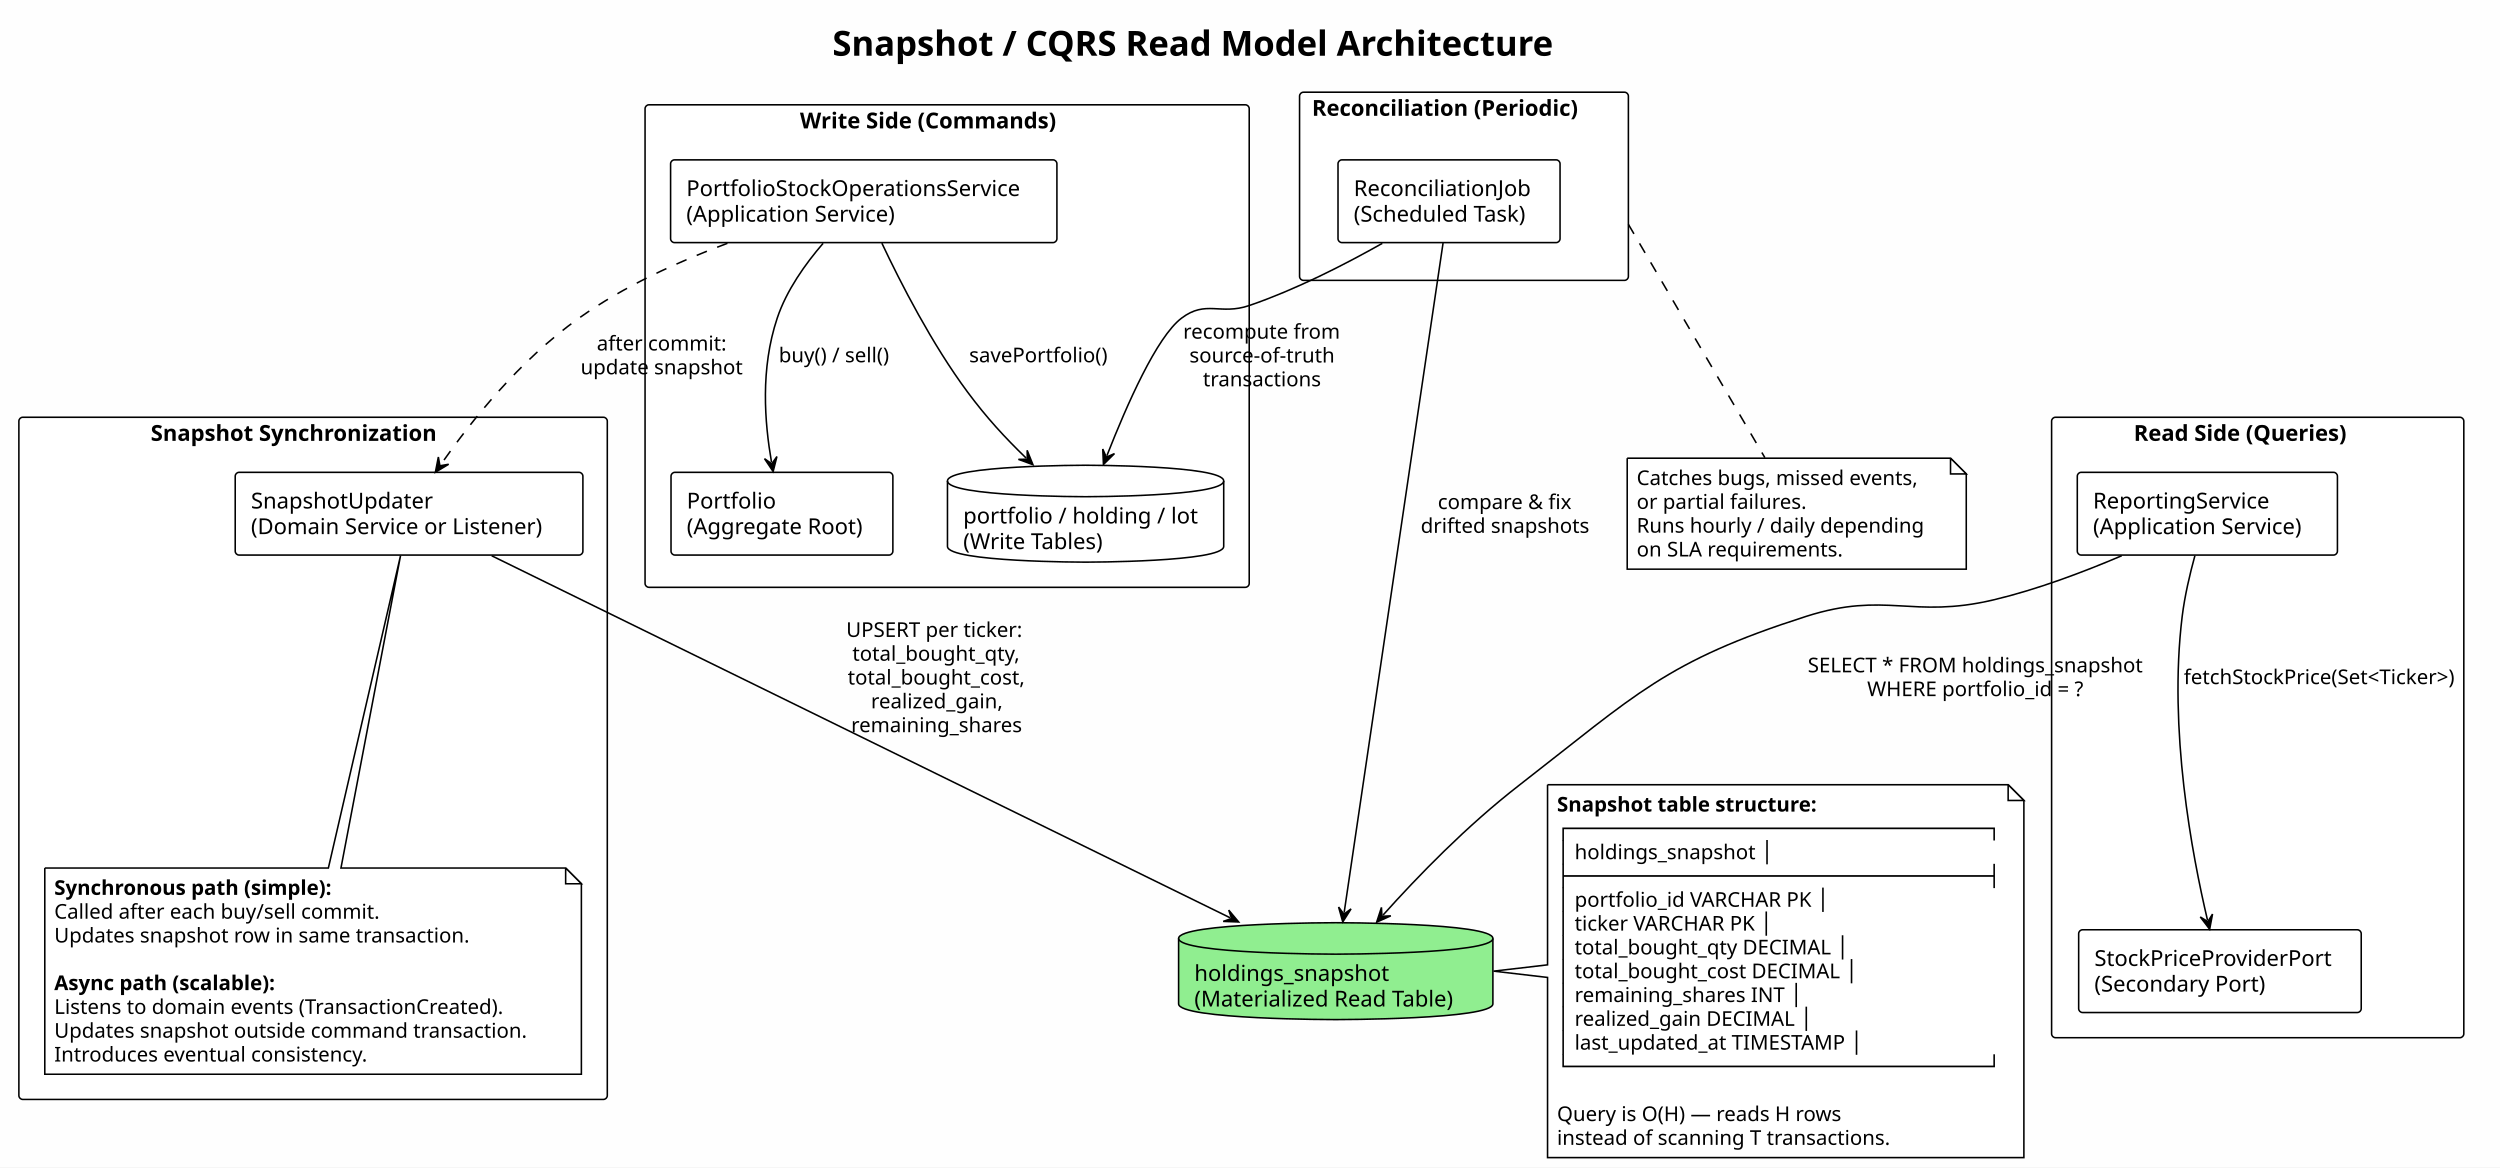
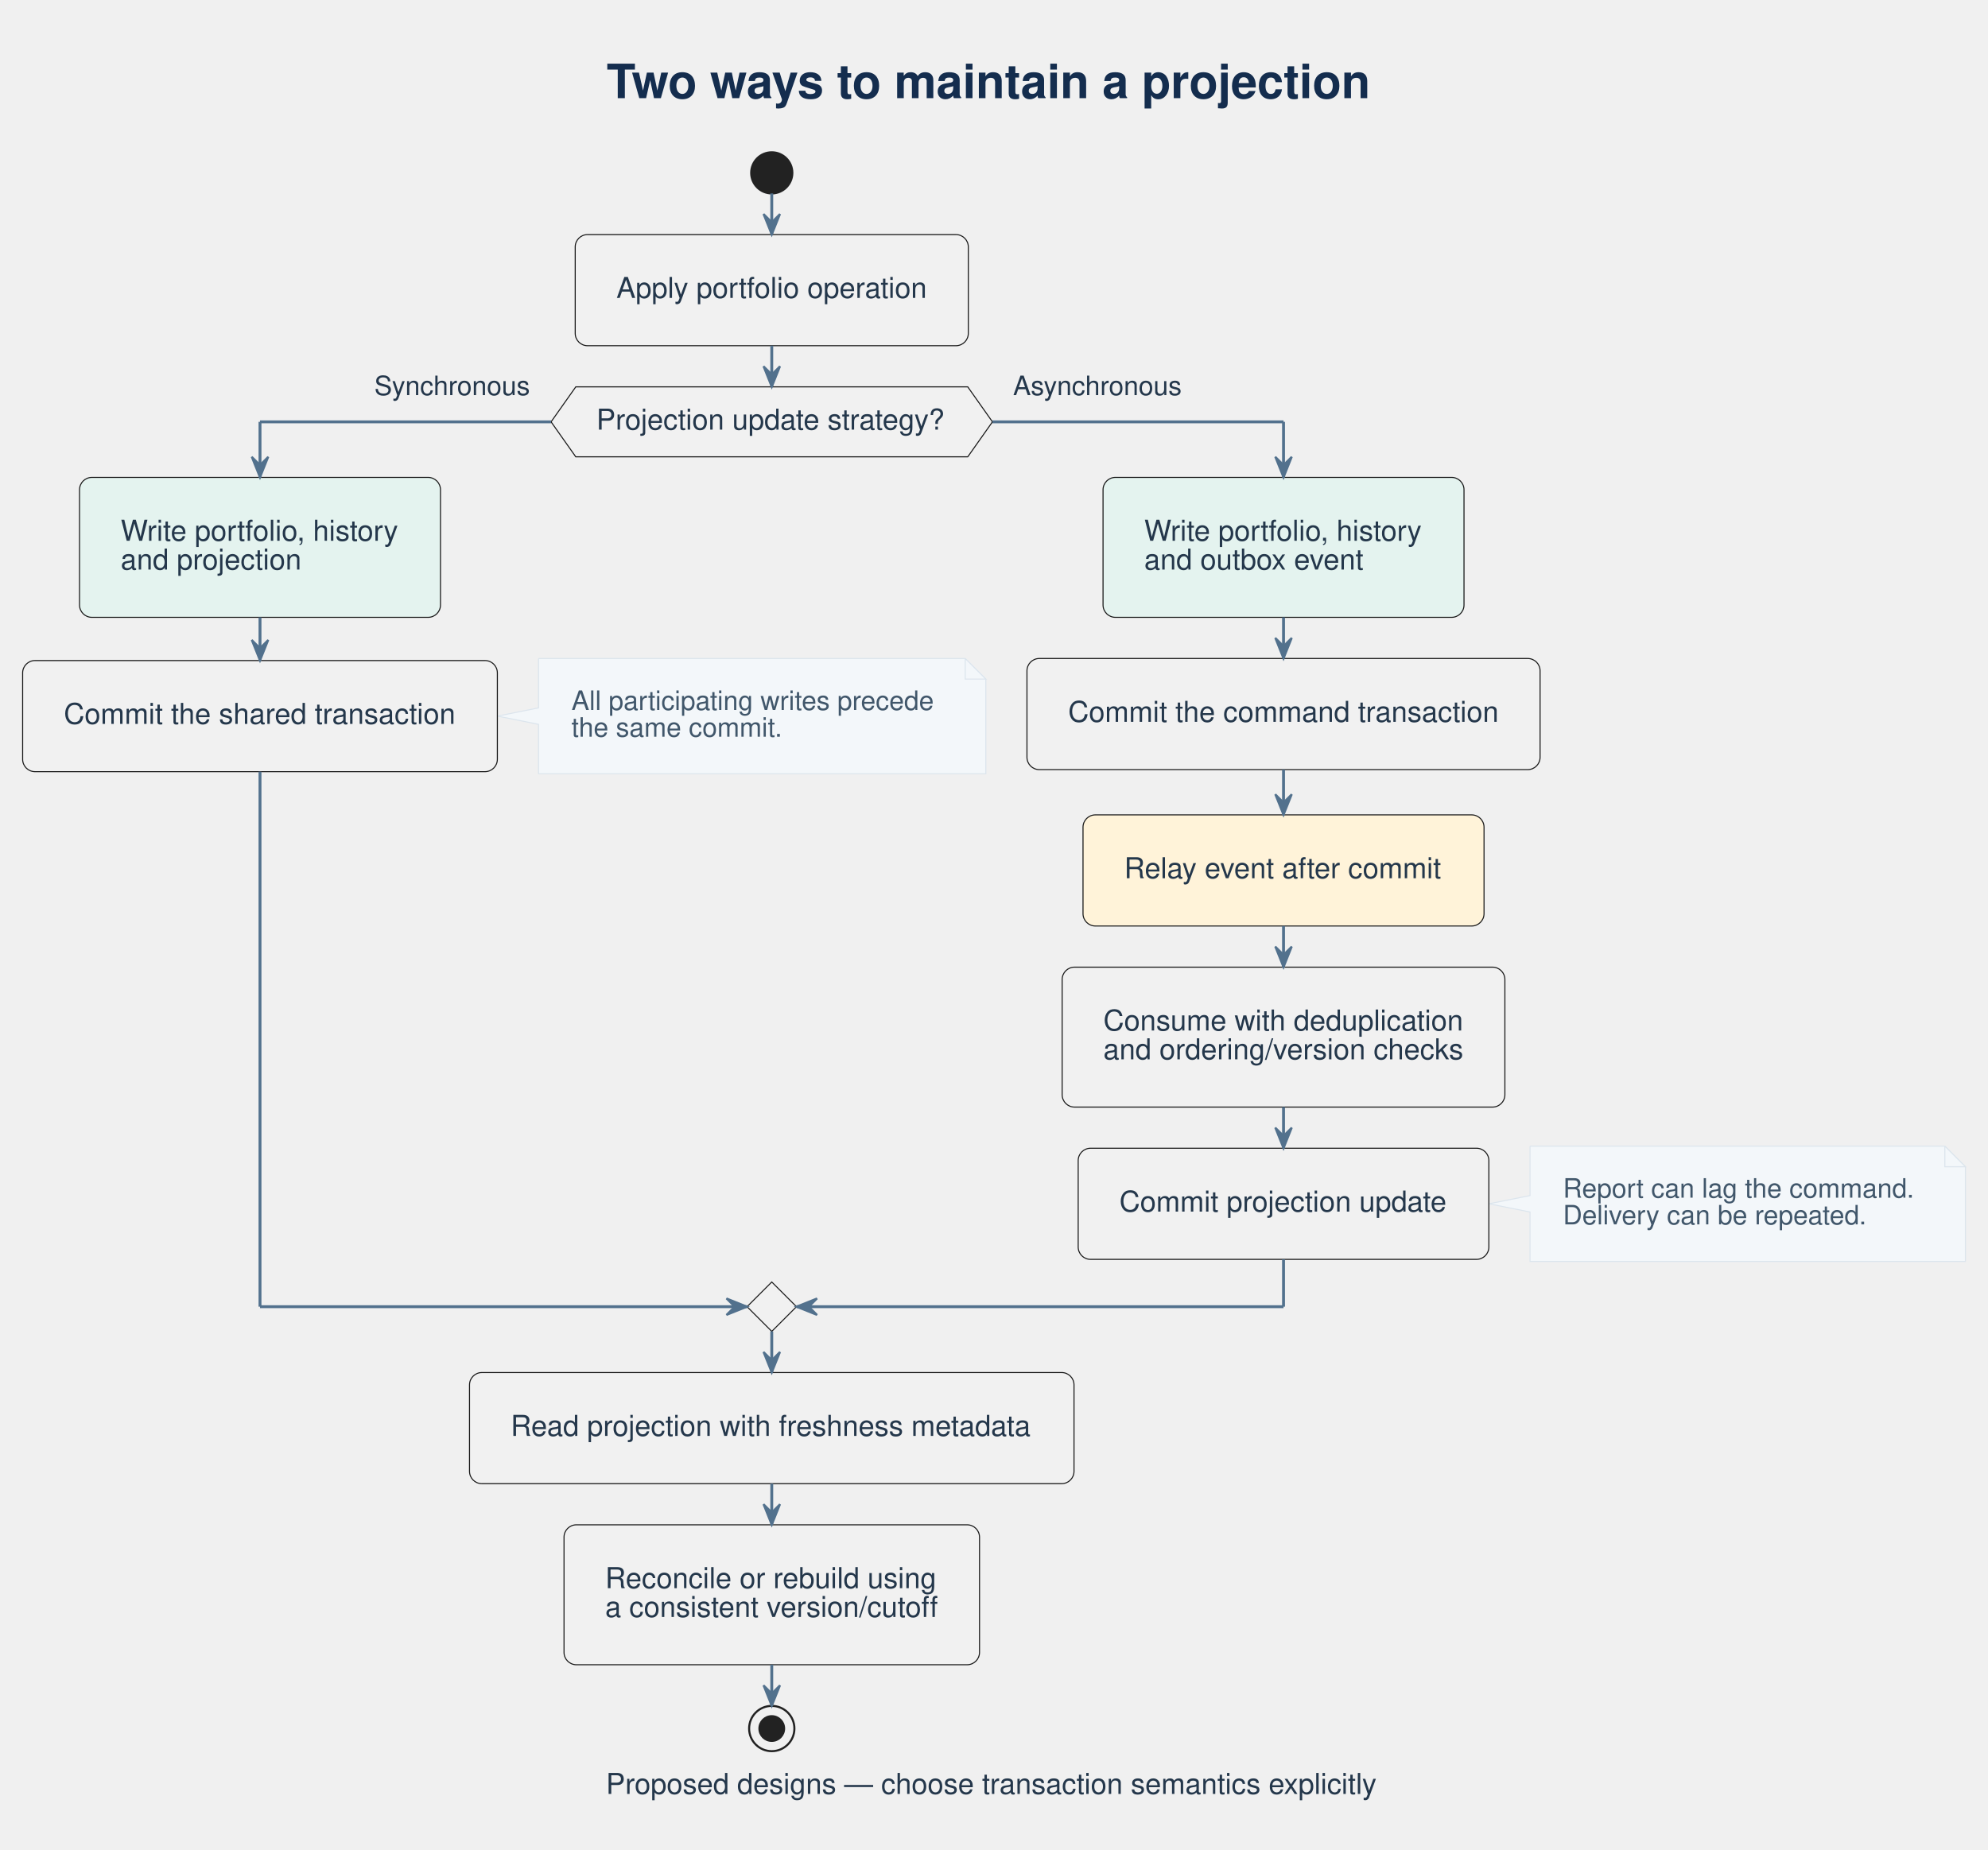
- <svg xmlns="http://www.w3.org/2000/svg" contentStyleType="text/css" data-diagram-type="DESCRIPTION" height="742px" preserveAspectRatio="none" style="width:1589px;height:742px;background:#FEFEFE;" version="1.1" viewBox="0 0 1589 742" width="1589px" zoomAndPan="magnify">
+ <svg xmlns="http://www.w3.org/2000/svg" contentStyleType="text/css" data-diagram-type="ACTIVITY" height="1685.625px" preserveAspectRatio="none" style="width:1811px;height:1685px;background:#FFFFFF;" version="1.1" viewBox="0 0 1811 1685" width="1811.25px" zoomAndPan="magnify">
  <defs />
  <g>
-     <rect fill="#FEFEFE" height="742" style="stroke:none;stroke-width:1;" width="1589" x="0" y="0" />
-     <g class="title" data-source-line="5">
-       <text fill="#000000" font-family="Verdana" font-size="22" font-weight="bold" lengthAdjust="spacing" textLength="522.672" x="529.077" y="35.421">Snapshot / CQRS Read Model Architecture</text>
-     </g>
-     <g class="cluster" data-qualified-name="WriteSide" data-source-line="7" id="ent0002">
-       <rect fill="#FFFFFF" height="306.69" rx="2.5" ry="2.5" style="stroke:#000000;stroke-width:1;" width="384" x="410" y="66.609" />
-       <text fill="#000000" font-family="Verdana" font-size="14" font-weight="bold" lengthAdjust="spacing" textLength="187.113" x="508.443" y="81.605">Write Side (Commands)</text>
-     </g>
-     <g class="cluster" data-qualified-name="Sync" data-source-line="16" id="ent0008">
-       <rect fill="#FFFFFF" height="433.59" rx="2.5" ry="2.5" style="stroke:#000000;stroke-width:1;" width="374" x="12" y="265.209" />
-       <text fill="#000000" font-family="Verdana" font-size="14" font-weight="bold" lengthAdjust="spacing" textLength="206.404" x="95.798" y="280.204">Snapshot Synchronization</text>
-     </g>
-     <g class="cluster" data-qualified-name="ReadSide" data-source-line="33" id="ent0014">
-       <rect fill="#FFFFFF" height="394.35" rx="2.5" ry="2.5" style="stroke:#000000;stroke-width:1;" width="262" x="1304" y="265.209" />
-       <text fill="#000000" font-family="Verdana" font-size="14" font-weight="bold" lengthAdjust="spacing" textLength="157.582" x="1356.209" y="280.204">Read Side (Queries)</text>
-     </g>
-     <g class="cluster" data-qualified-name="Recon" data-source-line="62" id="ent0024">
-       <rect fill="#FFFFFF" height="119.6" rx="2.5" ry="2.5" style="stroke:#000000;stroke-width:1;" width="209" x="826" y="58.609" />
-       <text fill="#000000" font-family="Verdana" font-size="14" font-weight="bold" lengthAdjust="spacing" textLength="193.245" x="833.877" y="73.605">Reconciliation (Periodic)</text>
-     </g>
-     <g class="entity" data-qualified-name="WriteSide.WriteService" data-source-line="8" id="ent0003">
-       <rect fill="#FFFFFF" height="52.594" rx="2.5" ry="2.5" style="stroke:#000000;stroke-width:1;" width="245.545" x="426.23" y="101.609" />
-       <text fill="#000000" font-family="Verdana" font-size="14" lengthAdjust="spacing" textLength="225.545" x="436.23" y="124.605">PortfolioStockOperationsService</text>
-       <text fill="#000000" font-family="Verdana" font-size="14" lengthAdjust="spacing" textLength="145.339" x="436.23" y="140.901">(Application Service)</text>
-     </g>
-     <g class="entity" data-qualified-name="WriteSide.Aggregate" data-source-line="9" id="ent0004">
-       <rect fill="#FFFFFF" height="52.594" rx="2.5" ry="2.5" style="stroke:#000000;stroke-width:1;" width="141.01" x="426.5" y="300.209" />
-       <text fill="#000000" font-family="Verdana" font-size="14" lengthAdjust="spacing" textLength="58.092" x="436.5" y="323.204">Portfolio</text>
-       <text fill="#000000" font-family="Verdana" font-size="14" lengthAdjust="spacing" textLength="121.01" x="436.5" y="339.501">(Aggregate Root)</text>
-     </g>
-     <g class="entity" data-qualified-name="WriteSide.WriteDB" data-source-line="10" id="ent0005">
-       <path d="M602.21,305.709 C602.21,295.709 690,295.709 690,295.709 C690,295.709 777.789,295.709 777.789,305.709 L777.789,347.303 C777.789,357.303 690,357.303 690,357.303 C690,357.303 602.21,357.303 602.21,347.303 L602.21,305.709" fill="#FFFFFF" style="stroke:#000000;stroke-width:1;" />
-       <path d="M602.21,305.709 C602.21,315.709 690,315.709 690,315.709 C690,315.709 777.789,315.709 777.789,305.709" fill="none" style="stroke:#000000;stroke-width:1;" />
-       <text fill="#000000" font-family="Verdana" font-size="14" lengthAdjust="spacing" textLength="155.579" x="612.21" y="332.704">portfolio / holding / lot</text>
-       <text fill="#000000" font-family="Verdana" font-size="14" lengthAdjust="spacing" textLength="98.779" x="612.21" y="349.001">(Write Tables)</text>
-     </g>
-     <g class="entity" data-qualified-name="Sync.Updater" data-source-line="17" id="ent0009">
-       <rect fill="#FFFFFF" height="52.594" rx="2.5" ry="2.5" style="stroke:#000000;stroke-width:1;" width="220.99" x="149.5" y="300.209" />
-       <text fill="#000000" font-family="Verdana" font-size="14" lengthAdjust="spacing" textLength="121.905" x="159.5" y="323.204">SnapshotUpdater</text>
-       <text fill="#000000" font-family="Verdana" font-size="14" lengthAdjust="spacing" textLength="200.99" x="159.5" y="339.501">(Domain Service or Listener)</text>
-     </g>
-     <g class="entity" data-qualified-name="Sync.GMN10" data-source-line="20" id="ent0011">
-       <path d="M28.47,551.729 L28.47,682.792 A0,0 0 0 0 28.47,682.792 L369.525,682.792 A0,0 0 0 0 369.525,682.792 L369.525,561.729 L359.525,551.729 L216.71,551.729 L254.59,353.129 L208.71,551.729 L28.47,551.729 A0,0 0 0 0 28.47,551.729" fill="#FFFFFF" style="stroke:#000000;stroke-width:1;" />
-       <path d="M359.525,551.729 L359.525,561.729 L369.525,561.729 L359.525,551.729" fill="#FFFFFF" style="stroke:#000000;stroke-width:1;" />
-       <text fill="#000000" font-family="Verdana" font-size="13" font-weight="bold" lengthAdjust="spacing" textLength="202.573" x="34.47" y="568.796">Synchronous path (simple):</text>
-       <text fill="#000000" font-family="Verdana" font-size="13" lengthAdjust="spacing" textLength="223.209" x="34.47" y="583.929">Called after each buy/sell commit.</text>
-       <text fill="#000000" font-family="Verdana" font-size="13" lengthAdjust="spacing" textLength="282.56" x="34.47" y="599.062">Updates snapshot row in same transaction.</text>
-       <text fill="#000000" font-family="Verdana" font-size="13" lengthAdjust="spacing" textLength="4.132" x="34.47" y="614.195"> </text>
-       <text fill="#000000" font-family="Verdana" font-size="13" font-weight="bold" lengthAdjust="spacing" textLength="162.938" x="34.47" y="629.327">Async path (scalable):</text>
-       <text fill="#000000" font-family="Verdana" font-size="13" lengthAdjust="spacing" textLength="310.089" x="34.47" y="644.46">Listens to domain events (TransactionCreated).</text>
-       <text fill="#000000" font-family="Verdana" font-size="13" lengthAdjust="spacing" textLength="320.055" x="34.47" y="659.593">Updates snapshot outside command transaction.</text>
-       <text fill="#000000" font-family="Verdana" font-size="13" lengthAdjust="spacing" textLength="214.792" x="34.47" y="674.726">Introduces eventual consistency.</text>
-     </g>
-     <g class="entity" data-qualified-name="ReadSide.ReadService" data-source-line="34" id="ent0015">
-       <rect fill="#FFFFFF" height="52.594" rx="2.5" ry="2.5" style="stroke:#000000;stroke-width:1;" width="165.339" x="1320.33" y="300.209" />
-       <text fill="#000000" font-family="Verdana" font-size="14" lengthAdjust="spacing" textLength="120.429" x="1330.33" y="323.204">ReportingService</text>
-       <text fill="#000000" font-family="Verdana" font-size="14" lengthAdjust="spacing" textLength="145.339" x="1330.33" y="339.501">(Application Service)</text>
-     </g>
-     <g class="entity" data-qualified-name="ReadSide.PricePort" data-source-line="35" id="ent0016">
-       <rect fill="#FFFFFF" height="52.594" rx="2.5" ry="2.5" style="stroke:#000000;stroke-width:1;" width="179.592" x="1321.2" y="590.969" />
-       <text fill="#000000" font-family="Verdana" font-size="14" lengthAdjust="spacing" textLength="159.592" x="1331.2" y="613.965">StockPriceProviderPort</text>
-       <text fill="#000000" font-family="Verdana" font-size="14" lengthAdjust="spacing" textLength="117.769" x="1331.2" y="630.261">(Secondary Port)</text>
-     </g>
-     <g class="entity" data-qualified-name="Recon.ReconJob" data-source-line="63" id="ent0025">
-       <rect fill="#FFFFFF" height="52.594" rx="2.5" ry="2.5" style="stroke:#000000;stroke-width:1;" width="141.126" x="850.44" y="101.609" />
-       <text fill="#000000" font-family="Verdana" font-size="14" lengthAdjust="spacing" textLength="119.82" x="860.44" y="124.605">ReconciliationJob</text>
-       <text fill="#000000" font-family="Verdana" font-size="14" lengthAdjust="spacing" textLength="121.126" x="860.44" y="140.901">(Scheduled Task)</text>
-     </g>
-     <g class="entity" data-qualified-name="SnapshotDB" data-source-line="31" id="ent0013">
-       <path d="M749.12,596.469 C749.12,586.469 849.002,586.469 849.002,586.469 C849.002,586.469 948.885,586.469 948.885,596.469 L948.885,638.063 C948.885,648.063 849.002,648.063 849.002,648.063 C849.002,648.063 749.12,648.063 749.12,638.063 L749.12,596.469" fill="#90EE90" style="stroke:#000000;stroke-width:1;" />
-       <path d="M749.12,596.469 C749.12,606.469 849.002,606.469 849.002,606.469 C849.002,606.469 948.885,606.469 948.885,596.469" fill="none" style="stroke:#000000;stroke-width:1;" />
-       <text fill="#000000" font-family="Verdana" font-size="14" lengthAdjust="spacing" textLength="130.013" x="759.12" y="623.465">holdings_snapshot</text>
-       <text fill="#000000" font-family="Verdana" font-size="14" lengthAdjust="spacing" textLength="179.765" x="759.12" y="639.761">(Materialized Read Table)</text>
-     </g>
-     <g class="entity" data-qualified-name="GMN21" data-source-line="45" id="ent0022">
-       <path d="M983.62,498.769 L983.62,613.259 L949.27,617.259 L983.62,621.259 L983.62,735.762 A0,0 0 0 0 983.62,735.762 L1286.38,735.762 A0,0 0 0 0 1286.38,735.762 L1286.38,508.769 L1276.38,498.769 L983.62,498.769 A0,0 0 0 0 983.62,498.769" fill="#FFFFFF" style="stroke:#000000;stroke-width:1;" />
-       <path d="M1276.38,498.769 L1276.38,508.769 L1286.38,508.769 L1276.38,498.769" fill="#FFFFFF" style="stroke:#000000;stroke-width:1;" />
-       <text fill="#000000" font-family="Verdana" font-size="13" font-weight="bold" lengthAdjust="spacing" textLength="188.671" x="989.62" y="515.836">Snapshot table structure:</text>
-       <text fill="#000000" font-family="Verdana" font-size="13" lengthAdjust="spacing" textLength="281.76" x="989.62" y="530.969">┌──────────────────────────────────┐</text>
-       <text fill="#000000" font-family="Verdana" font-size="13" lengthAdjust="spacing" textLength="210.761" x="989.62" y="546.102">│ holdings_snapshot                 │</text>
-       <text fill="#000000" font-family="Verdana" font-size="13" lengthAdjust="spacing" textLength="281.76" x="989.62" y="561.235">├──────────────────────────────────┤</text>
-       <text fill="#000000" font-family="Verdana" font-size="13" lengthAdjust="spacing" textLength="222.054" x="989.62" y="576.367">│ portfolio_id   VARCHAR PK        │</text>
-       <text fill="#000000" font-family="Verdana" font-size="13" lengthAdjust="spacing" textLength="210.856" x="989.62" y="591.5">│ ticker         VARCHAR PK        │</text>
-       <text fill="#000000" font-family="Verdana" font-size="13" lengthAdjust="spacing" textLength="229.398" x="989.62" y="606.633">│ total_bought_qty    DECIMAL      │</text>
-       <text fill="#000000" font-family="Verdana" font-size="13" lengthAdjust="spacing" textLength="231.194" x="989.62" y="621.766">│ total_bought_cost   DECIMAL      │</text>
-       <text fill="#000000" font-family="Verdana" font-size="13" lengthAdjust="spacing" textLength="214.659" x="989.62" y="636.899">│ remaining_shares    INT          │</text>
-       <text fill="#000000" font-family="Verdana" font-size="13" lengthAdjust="spacing" textLength="218.169" x="989.62" y="652.032">│ realized_gain       DECIMAL      │</text>
-       <text fill="#000000" font-family="Verdana" font-size="13" lengthAdjust="spacing" textLength="235.892" x="989.62" y="667.164">│ last_updated_at     TIMESTAMP    │</text>
-       <text fill="#000000" font-family="Verdana" font-size="13" lengthAdjust="spacing" textLength="281.76" x="989.62" y="682.297">└──────────────────────────────────┘</text>
-       <text fill="#000000" font-family="Verdana" font-size="13" lengthAdjust="spacing" textLength="4.132" x="989.62" y="697.43"> </text>
-       <text fill="#000000" font-family="Verdana" font-size="13" lengthAdjust="spacing" textLength="194.651" x="989.62" y="712.563">Query is O(H) — reads H rows</text>
-       <text fill="#000000" font-family="Verdana" font-size="13" lengthAdjust="spacing" textLength="227.748" x="989.62" y="727.696">instead of scanning T transactions.</text>
-     </g>
-     <g class="entity" data-qualified-name="GMN28" data-source-line="69" id="ent0029">
-       <path d="M1034.25,291.239 L1034.25,361.771 L1249.755,361.771 L1249.755,301.239 L1239.755,291.239 L1034.25,291.239" fill="#FFFFFF" style="stroke:#000000;stroke-width:1;" />
-       <path d="M1239.755,291.239 L1239.755,301.239 L1249.755,301.239 L1239.755,291.239" fill="#FFFFFF" style="stroke:#000000;stroke-width:1;" />
-       <text fill="#000000" font-family="Verdana" font-size="13" lengthAdjust="spacing" textLength="194.346" x="1040.25" y="308.306">Catches bugs, missed events,</text>
-       <text fill="#000000" font-family="Verdana" font-size="13" lengthAdjust="spacing" textLength="115.667" x="1040.25" y="323.439">or partial failures.</text>
-       <text fill="#000000" font-family="Verdana" font-size="13" lengthAdjust="spacing" textLength="194.505" x="1040.25" y="338.572">Runs hourly / daily depending</text>
-       <text fill="#000000" font-family="Verdana" font-size="13" lengthAdjust="spacing" textLength="140.537" x="1040.25" y="353.705">on SLA requirements.</text>
-     </g>
-     <g class="link" data-entity-1="ent0003" data-entity-2="ent0004" data-link-type="dependency" data-source-line="12" id="lnk6">
-       <path d="M523.17,154.649 C511.88,167.719 499.89,184.549 494,202.209 C483.23,234.499 485.979,268.327 490.379,293.807" fill="none" id="WriteService-to-Aggregate" style="stroke:#000000;stroke-width:1;" />
-       <polygon fill="#000000" points="491.4,299.719,493.81,290.17,490.549,294.792,485.927,291.531,491.4,299.719" style="stroke:#000000;stroke-width:1;" />
-       <text fill="#000000" font-family="Verdana" font-size="13" lengthAdjust="spacing" textLength="79.111" x="495" y="230.276">buy() / sell()</text>
-     </g>
-     <g class="link" data-entity-1="ent0003" data-entity-2="ent0005" data-link-type="dependency" data-source-line="13" id="lnk7">
-       <path d="M560.51,154.539 C572.41,179.769 592.4,218.809 615,249.209 C627.19,265.599 638.442,277.813 652.232,291.183" fill="none" id="WriteService-to-WriteDB" style="stroke:#000000;stroke-width:1;" />
-       <polygon fill="#000000" points="656.54,295.359,652.863,286.223,652.95,291.879,647.294,291.966,656.54,295.359" style="stroke:#000000;stroke-width:1;" />
-       <text fill="#000000" font-family="Verdana" font-size="13" lengthAdjust="spacing" textLength="94.517" x="616" y="230.276">savePortfolio()</text>
-     </g>
-     <g class="link" data-entity-1="ent0015" data-entity-2="ent0013" data-link-type="dependency" data-source-line="37" id="lnk17">
-       <path d="M1348.59,353.209 C1324.17,363.639 1294.67,374.749 1267,381.299 C1215.33,393.519 1198.57,375.589 1148,391.769 C1058.63,420.359 1040.16,441.269 966,498.769 C931.87,525.229 901.581,556.557 879.021,581.657" fill="none" id="ReadService-to-SnapshotDB" style="stroke:#000000;stroke-width:1;" />
-       <polygon fill="#000000" points="875.01,586.119,884.001,582.1,878.352,582.401,878.051,576.752,875.01,586.119" style="stroke:#000000;stroke-width:1;" />
-       <text fill="#000000" font-family="Verdana" font-size="13" lengthAdjust="spacing" textLength="226.523" x="1149" y="427.336">SELECT * FROM holdings_snapshot</text>
-       <text fill="#000000" font-family="Verdana" font-size="13" lengthAdjust="spacing" textLength="150.998" x="1186.762" y="442.469">WHERE portfolio_id = ?</text>
-     </g>
-     <g class="link" data-entity-1="ent0015" data-entity-2="ent0016" data-link-type="dependency" data-source-line="38" id="lnk18">
-       <path d="M1395.08,353.189 C1391.88,364.839 1388.58,378.869 1387,391.769 C1378.17,463.739 1393.267,543.089 1403.077,584.809" fill="none" id="ReadService-to-PricePort" style="stroke:#000000;stroke-width:1;" />
-       <polygon fill="#000000" points="1404.45,590.649,1406.284,580.973,1403.305,585.782,1398.496,582.804,1404.45,590.649" style="stroke:#000000;stroke-width:1;" />
-       <text fill="#000000" font-family="Verdana" font-size="13" lengthAdjust="spacing" textLength="193.826" x="1388" y="434.836">fetchStockPrice(Set&lt;Ticker&gt;)</text>
-     </g>
-     <g class="link" data-entity-1="ent0003" data-entity-2="ent0009" data-link-type="dependency" data-source-line="41" id="lnk19">
-       <path d="M462.36,154.639 C430.98,166.309 396.32,182.069 368,202.209 C329.73,229.409 299.375,267.857 280.175,295.237" fill="none" id="WriteService-to-Updater" style="stroke:#000000;stroke-width:1;stroke-dasharray:7,7;" />
-       <polygon fill="#000000" points="276.73,300.149,285.172,295.077,279.601,296.056,278.622,290.484,276.73,300.149" style="stroke:#000000;stroke-width:1;" />
-       <text fill="#000000" font-family="Verdana" font-size="13" lengthAdjust="spacing" textLength="88.632" x="379.299" y="222.776">after commit:</text>
-       <text fill="#000000" font-family="Verdana" font-size="13" lengthAdjust="spacing" textLength="109.231" x="369" y="237.909">update snapshot</text>
-     </g>
-     <g class="link" data-entity-1="ent0009" data-entity-2="ent0013" data-link-type="dependency" data-source-line="42" id="lnk20">
-       <path d="M312.53,353.249 C421.36,406.609 665.623,526.358 781.913,583.368" fill="none" id="Updater-to-SnapshotDB" style="stroke:#000000;stroke-width:1;" />
-       <polygon fill="#000000" points="787.3,586.009,780.98,578.456,782.811,583.808,777.458,585.639,787.3,586.009" style="stroke:#000000;stroke-width:1;" />
-       <text fill="#000000" font-family="Verdana" font-size="13" lengthAdjust="spacing" textLength="121.761" x="537.84" y="404.836">UPSERT per ticker:</text>
-       <text fill="#000000" font-family="Verdana" font-size="13" lengthAdjust="spacing" textLength="113.934" x="541.753" y="419.969">total_bought_qty,</text>
-       <text fill="#000000" font-family="Verdana" font-size="13" lengthAdjust="spacing" textLength="119.863" x="538.789" y="435.102">total_bought_cost,</text>
-       <text fill="#000000" font-family="Verdana" font-size="13" lengthAdjust="spacing" textLength="90.308" x="553.566" y="450.235">realized_gain,</text>
-       <text fill="#000000" font-family="Verdana" font-size="13" lengthAdjust="spacing" textLength="115.521" x="540.96" y="465.368">remaining_shares</text>
-     </g>
-     <g class="link" data-entity-1="ent0025" data-entity-2="ent0005" data-link-type="dependency" data-source-line="64" id="lnk26">
-       <path d="M878.59,154.669 C854.54,168.249 823.44,184.139 794,194.209 C775.61,200.489 766.5,190.479 751,202.209 C735.14,214.199 716.305,257.166 703.535,289.646" fill="none" id="ReconJob-to-WriteDB" style="stroke:#000000;stroke-width:1;" />
-       <polygon fill="#000000" points="701.34,295.229,708.356,288.317,703.169,290.576,700.91,285.39,701.34,295.229" style="stroke:#000000;stroke-width:1;" />
-       <text fill="#000000" font-family="Verdana" font-size="13" lengthAdjust="spacing" textLength="105.365" x="752" y="215.276">recompute from</text>
-       <text fill="#000000" font-family="Verdana" font-size="13" lengthAdjust="spacing" textLength="97.386" x="755.99" y="230.409">source-of-truth</text>
-       <text fill="#000000" font-family="Verdana" font-size="13" lengthAdjust="spacing" textLength="80.209" x="764.578" y="245.542">transactions</text>
-     </g>
-     <g class="link" data-entity-1="ent0025" data-entity-2="ent0013" data-link-type="dependency" data-source-line="65" id="lnk27">
-       <path d="M917.21,154.469 C913.37,180.359 907.27,221.569 902,257.209 C883.98,379.069 863.445,518.274 854.335,580.063" fill="none" id="ReconJob-to-SnapshotDB" style="stroke:#000000;stroke-width:1;" />
-       <polygon fill="#000000" points="853.46,585.999,858.73,577.679,854.189,581.053,850.816,576.512,853.46,585.999" style="stroke:#000000;stroke-width:1;" />
-       <text fill="#000000" font-family="Verdana" font-size="13" lengthAdjust="spacing" textLength="91.609" x="913.861" y="323.566">compare &amp; fix</text>
-       <text fill="#000000" font-family="Verdana" font-size="13" lengthAdjust="spacing" textLength="113.331" x="903" y="338.699">drifted snapshots</text>
-     </g>
-     <g class="link" data-entity-1="ent0024" data-entity-2="ent0029" data-link-type="association" data-source-line="69" id="lnk30">
-       <path d="M1035.008,142.602 C1035.357,143.198 1035.715,143.81 1036.083,144.44 C1036.819,145.697 1037.593,147.02 1038.402,148.403 C1044.872,159.464 1053.599,174.382 1063.255,190.889 C1082.568,223.904 1105.6,263.279 1121.75,290.889" fill="none" id="Recon-GMN28" style="stroke:#000000;stroke-width:1;stroke-dasharray:7,7;" />
-     </g>
+     <text fill="#142D4E" font-family="Helvetica" font-size="43.125" font-weight="bold" lengthAdjust="spacing" textLength="702.087" x="552.609" y="89.457">Two ways to maintain a projection</text>
+     <ellipse cx="703.049" cy="157.5" fill="#222222" rx="18.75" ry="18.75" style="stroke:#222222;stroke-width:1.875;" />
+     <rect fill="#F1F1F1" height="101.25" rx="11.25" ry="11.25" style="stroke:#181818;stroke-width:0.938;" width="358.098" x="524" y="213.75" />
+     <text fill="#24374B" font-family="Helvetica" font-size="26.25" lengthAdjust="spacing" textLength="283.098" x="561.5" y="271.463">Apply portfolio operation</text>
+     <polygon fill="#F1F1F1" points="524.511,352.5,881.587,352.5,904.087,384.375,881.587,416.25,524.511,416.25,502.011,384.375,524.511,352.5" style="stroke:#181818;stroke-width:0.938;" />
+     <text fill="#24374B" font-family="Helvetica" font-size="26.25" lengthAdjust="spacing" textLength="319.576" x="543.261" y="391.463">Projection update strategy?</text>
+     <text fill="#24374B" font-family="Helvetica" font-size="24.375" lengthAdjust="spacing" textLength="142.275" x="340.986" y="360.019">Synchronous</text>
+     <text fill="#24374B" font-family="Helvetica" font-size="24.375" lengthAdjust="spacing" textLength="154.462" x="922.837" y="360.019">Asynchronous</text>
+     <rect fill="#E4F3EF" height="127.5" rx="11.25" ry="11.25" style="stroke:#181818;stroke-width:0.938;" width="328.823" x="72.439" y="435" />
+     <text fill="#24374B" font-family="Helvetica" font-size="26.25" lengthAdjust="spacing" textLength="253.823" x="109.939" y="492.713">Write portfolio, history</text>
+     <text fill="#24374B" font-family="Helvetica" font-size="26.25" lengthAdjust="spacing" textLength="164.908" x="109.939" y="518.963">and projection</text>
+     <path d="M490.576,600 L490.576,645 L453.076,652.5 L490.576,660 L490.576,705 A0,0 0 0 0 490.576,705 L898.025,705 A0,0 0 0 0 898.025,705 L898.025,618.75 L879.275,600 L490.576,600 A0,0 0 0 0 490.576,600" fill="#F3F7FA" style="stroke:#DCE5ED;stroke-width:0.938;" />
+     <path d="M879.275,600 L879.275,618.75 L898.025,618.75 L879.275,600" fill="#F3F7FA" style="stroke:#DCE5ED;stroke-width:0.938;" />
+     <text fill="#41576B" font-family="Helvetica" font-size="24.375" lengthAdjust="spacing" textLength="330.574" x="520.576" y="646.894">All participating writes precede</text>
+     <text fill="#41576B" font-family="Helvetica" font-size="24.375" lengthAdjust="spacing" textLength="192.346" x="520.576" y="671.269">the same commit.</text>
+     <rect fill="#F1F1F1" height="101.25" rx="11.25" ry="11.25" style="stroke:#181818;stroke-width:0.938;" width="432.451" x="20.625" y="601.875" />
+     <text fill="#24374B" font-family="Helvetica" font-size="26.25" lengthAdjust="spacing" textLength="357.451" x="58.125" y="659.588">Commit the shared transaction</text>
+     <rect fill="#E4F3EF" height="127.5" rx="11.25" ry="11.25" style="stroke:#181818;stroke-width:0.938;" width="328.823" x="1004.835" y="435" />
+     <text fill="#24374B" font-family="Helvetica" font-size="26.25" lengthAdjust="spacing" textLength="253.823" x="1042.335" y="492.713">Write portfolio, history</text>
+     <text fill="#24374B" font-family="Helvetica" font-size="26.25" lengthAdjust="spacing" textLength="201.412" x="1042.335" y="518.963">and outbox event</text>
+     <rect fill="#F1F1F1" height="101.25" rx="11.25" ry="11.25" style="stroke:#181818;stroke-width:0.938;" width="467.443" x="935.525" y="600" />
+     <text fill="#24374B" font-family="Helvetica" font-size="26.25" lengthAdjust="spacing" textLength="392.443" x="973.025" y="657.713">Commit the command transaction</text>
+     <rect fill="#FFF3D9" height="101.25" rx="11.25" ry="11.25" style="stroke:#181818;stroke-width:0.938;" width="365.314" x="986.59" y="742.5" />
+     <text fill="#24374B" font-family="Helvetica" font-size="26.25" lengthAdjust="spacing" textLength="290.314" x="1024.09" y="800.213">Relay event after commit</text>
+     <rect fill="#F1F1F1" height="127.5" rx="11.25" ry="11.25" style="stroke:#181818;stroke-width:0.938;" width="403.317" x="967.588" y="881.25" />
+     <text fill="#24374B" font-family="Helvetica" font-size="26.25" lengthAdjust="spacing" textLength="328.317" x="1005.088" y="938.963">Consume with deduplication</text>
+     <text fill="#24374B" font-family="Helvetica" font-size="26.25" lengthAdjust="spacing" textLength="328.304" x="1005.088" y="965.213">and ordering/version checks</text>
+     <path d="M1393.8,1044.375 L1393.8,1089.375 L1356.3,1096.875 L1393.8,1104.375 L1393.8,1149.375 A0,0 0 0 0 1393.8,1149.375 L1790.43,1149.375 A0,0 0 0 0 1790.43,1149.375 L1790.43,1063.125 L1771.68,1044.375 L1393.8,1044.375 A0,0 0 0 0 1393.8,1044.375" fill="#F3F7FA" style="stroke:#DCE5ED;stroke-width:0.938;" />
+     <path d="M1771.68,1044.375 L1771.68,1063.125 L1790.43,1063.125 L1771.68,1044.375" fill="#F3F7FA" style="stroke:#DCE5ED;stroke-width:0.938;" />
+     <text fill="#41576B" font-family="Helvetica" font-size="24.375" lengthAdjust="spacing" textLength="319.755" x="1423.8" y="1091.269">Report can lag the command.</text>
+     <text fill="#41576B" font-family="Helvetica" font-size="24.375" lengthAdjust="spacing" textLength="277.765" x="1423.8" y="1115.644">Delivery can be repeated.</text>
+     <rect fill="#F1F1F1" height="101.25" rx="11.25" ry="11.25" style="stroke:#181818;stroke-width:0.938;" width="374.106" x="982.193" y="1046.25" />
+     <text fill="#24374B" font-family="Helvetica" font-size="26.25" lengthAdjust="spacing" textLength="299.106" x="1019.693" y="1103.963">Commit projection update</text>
+     <polygon fill="#F1F1F1" points="703.049,1168.125,725.549,1190.625,703.049,1213.125,680.549,1190.625,703.049,1168.125" style="stroke:#181818;stroke-width:0.938;" />
+     <rect fill="#F1F1F1" height="101.25" rx="11.25" ry="11.25" style="stroke:#181818;stroke-width:0.938;" width="550.679" x="427.709" y="1250.625" />
+     <text fill="#24374B" font-family="Helvetica" font-size="26.25" lengthAdjust="spacing" textLength="475.679" x="465.209" y="1308.338">Read projection with freshness metadata</text>
+     <rect fill="#F1F1F1" height="127.5" rx="11.25" ry="11.25" style="stroke:#181818;stroke-width:0.938;" width="378.49" x="513.804" y="1389.375" />
+     <text fill="#24374B" font-family="Helvetica" font-size="26.25" lengthAdjust="spacing" textLength="302.042" x="551.304" y="1447.088">Reconcile or rebuild using</text>
+     <text fill="#24374B" font-family="Helvetica" font-size="26.25" lengthAdjust="spacing" textLength="303.49" x="551.304" y="1473.338">a consistent version/cutoff</text>
+     <ellipse cx="703.049" cy="1575" fill="none" rx="20.625" ry="20.625" style="stroke:#222222;stroke-width:1.875;" />
+     <ellipse cx="703.049" cy="1575" fill="#222222" rx="11.25" ry="11.25" style="stroke:#222222;stroke-width:1.875;" />
+     <line style="stroke:#52718D;stroke-width:2.625;" x1="703.049" x2="703.049" y1="176.25" y2="213.75" />
+     <polygon fill="#52718D" points="695.549,195,703.049,213.75,710.549,195,703.049,202.5" style="stroke:#52718D;stroke-width:1.875;" />
+     <line style="stroke:#52718D;stroke-width:2.625;" x1="236.851" x2="236.851" y1="562.5" y2="601.875" />
+     <polygon fill="#52718D" points="229.351,583.125,236.851,601.875,244.351,583.125,236.851,590.625" style="stroke:#52718D;stroke-width:1.875;" />
+     <line style="stroke:#52718D;stroke-width:2.625;" x1="1169.246" x2="1169.246" y1="562.5" y2="600" />
+     <polygon fill="#52718D" points="1161.746,581.25,1169.246,600,1176.746,581.25,1169.246,588.75" style="stroke:#52718D;stroke-width:1.875;" />
+     <line style="stroke:#52718D;stroke-width:2.625;" x1="1169.246" x2="1169.246" y1="701.25" y2="742.5" />
+     <polygon fill="#52718D" points="1161.746,723.75,1169.246,742.5,1176.746,723.75,1169.246,731.25" style="stroke:#52718D;stroke-width:1.875;" />
+     <line style="stroke:#52718D;stroke-width:2.625;" x1="1169.246" x2="1169.246" y1="843.75" y2="881.25" />
+     <polygon fill="#52718D" points="1161.746,862.5,1169.246,881.25,1176.746,862.5,1169.246,870" style="stroke:#52718D;stroke-width:1.875;" />
+     <line style="stroke:#52718D;stroke-width:2.625;" x1="1169.246" x2="1169.246" y1="1008.75" y2="1046.25" />
+     <polygon fill="#52718D" points="1161.746,1027.5,1169.246,1046.25,1176.746,1027.5,1169.246,1035" style="stroke:#52718D;stroke-width:1.875;" />
+     <line style="stroke:#52718D;stroke-width:2.625;" x1="502.011" x2="236.851" y1="384.375" y2="384.375" />
+     <line style="stroke:#52718D;stroke-width:2.625;" x1="236.851" x2="236.851" y1="384.375" y2="435" />
+     <polygon fill="#52718D" points="229.351,416.25,236.851,435,244.351,416.25,236.851,423.75" style="stroke:#52718D;stroke-width:1.875;" />
+     <line style="stroke:#52718D;stroke-width:2.625;" x1="904.087" x2="1169.246" y1="384.375" y2="384.375" />
+     <line style="stroke:#52718D;stroke-width:2.625;" x1="1169.246" x2="1169.246" y1="384.375" y2="435" />
+     <polygon fill="#52718D" points="1161.746,416.25,1169.246,435,1176.746,416.25,1169.246,423.75" style="stroke:#52718D;stroke-width:1.875;" />
+     <line style="stroke:#52718D;stroke-width:2.625;" x1="236.851" x2="236.851" y1="703.125" y2="1190.625" />
+     <line style="stroke:#52718D;stroke-width:2.625;" x1="236.851" x2="680.549" y1="1190.625" y2="1190.625" />
+     <polygon fill="#52718D" points="661.799,1183.125,680.549,1190.625,661.799,1198.125,669.299,1190.625" style="stroke:#52718D;stroke-width:1.875;" />
+     <line style="stroke:#52718D;stroke-width:2.625;" x1="1169.246" x2="1169.246" y1="1147.5" y2="1190.625" />
+     <line style="stroke:#52718D;stroke-width:2.625;" x1="1169.246" x2="725.549" y1="1190.625" y2="1190.625" />
+     <polygon fill="#52718D" points="744.299,1183.125,725.549,1190.625,744.299,1198.125,736.799,1190.625" style="stroke:#52718D;stroke-width:1.875;" />
+     <line style="stroke:#52718D;stroke-width:2.625;" x1="703.049" x2="703.049" y1="315" y2="352.5" />
+     <polygon fill="#52718D" points="695.549,333.75,703.049,352.5,710.549,333.75,703.049,341.25" style="stroke:#52718D;stroke-width:1.875;" />
+     <line style="stroke:#52718D;stroke-width:2.625;" x1="703.049" x2="703.049" y1="1213.125" y2="1250.625" />
+     <polygon fill="#52718D" points="695.549,1231.875,703.049,1250.625,710.549,1231.875,703.049,1239.375" style="stroke:#52718D;stroke-width:1.875;" />
+     <line style="stroke:#52718D;stroke-width:2.625;" x1="703.049" x2="703.049" y1="1351.875" y2="1389.375" />
+     <polygon fill="#52718D" points="695.549,1370.625,703.049,1389.375,710.549,1370.625,703.049,1378.125" style="stroke:#52718D;stroke-width:1.875;" />
+     <line style="stroke:#52718D;stroke-width:2.625;" x1="703.049" x2="703.049" y1="1516.875" y2="1554.375" />
+     <polygon fill="#52718D" points="695.549,1535.625,703.049,1554.375,710.549,1535.625,703.049,1543.125" style="stroke:#52718D;stroke-width:1.875;" />
+     <text fill="#24374B" font-family="Helvetica" font-size="26.25" lengthAdjust="spacing" textLength="703.264" x="552.02" y="1634.588">Proposed designs — choose transaction semantics explicitly</text>
  </g>
</svg>
